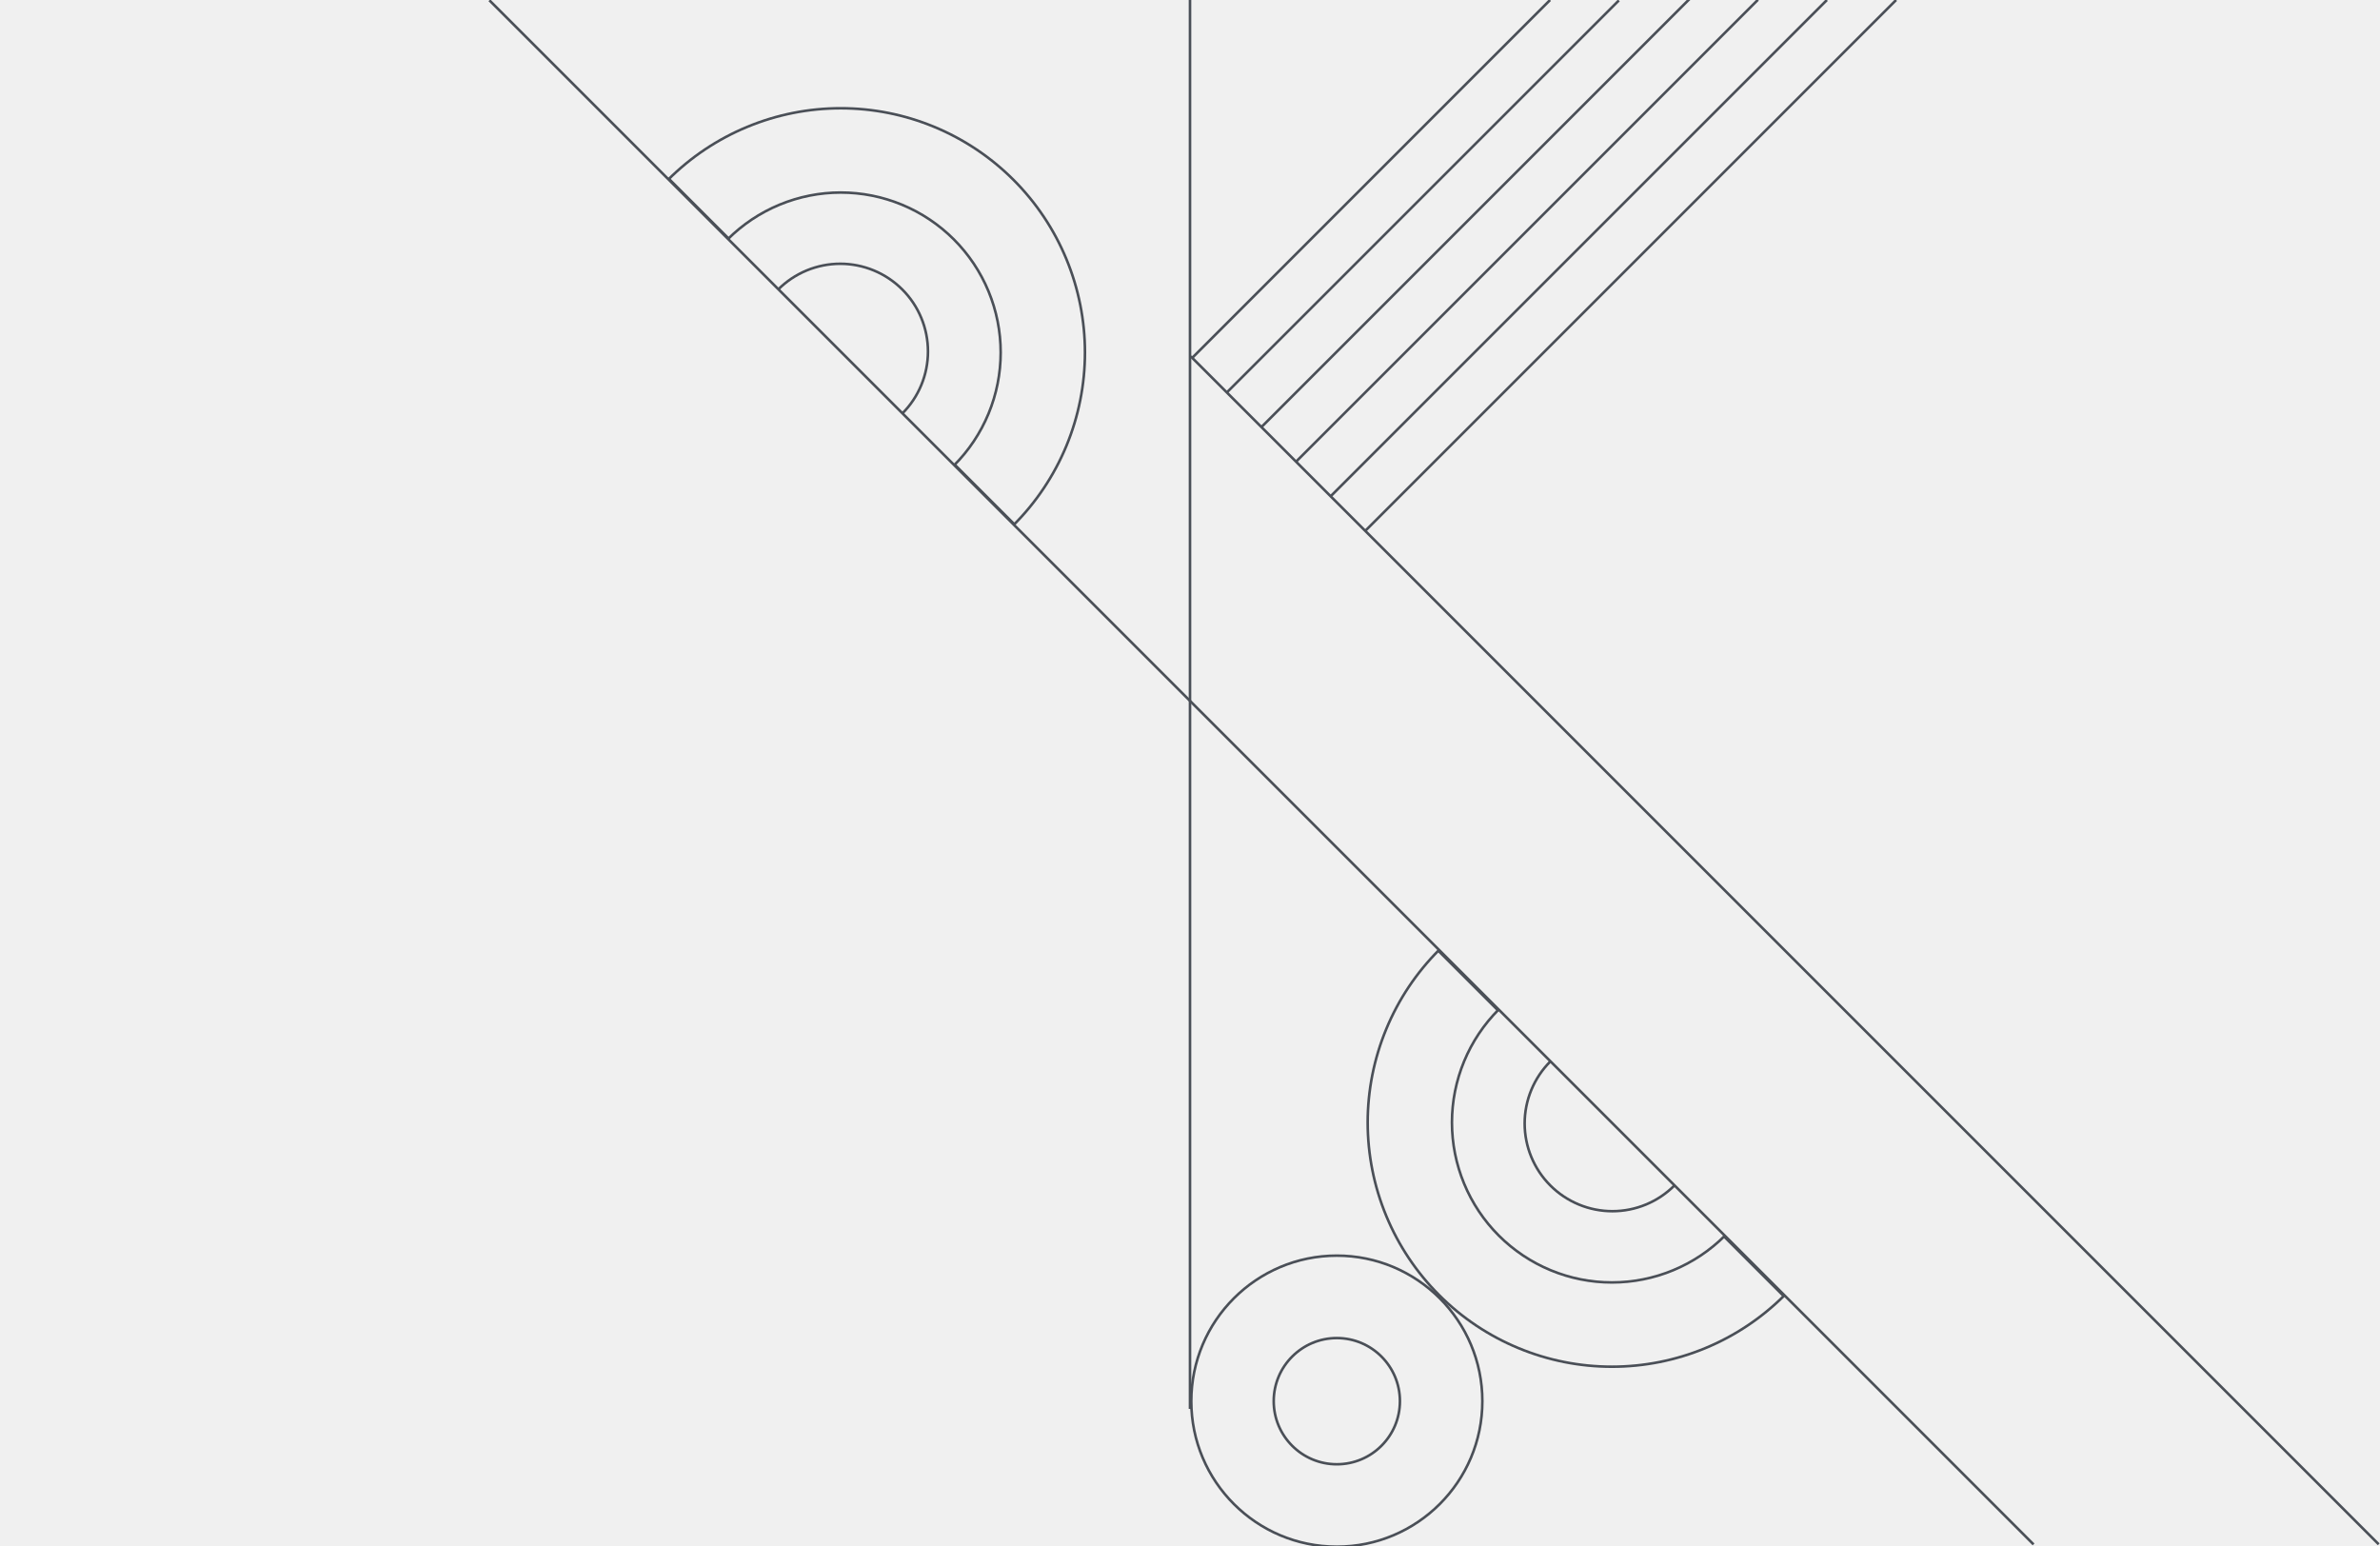
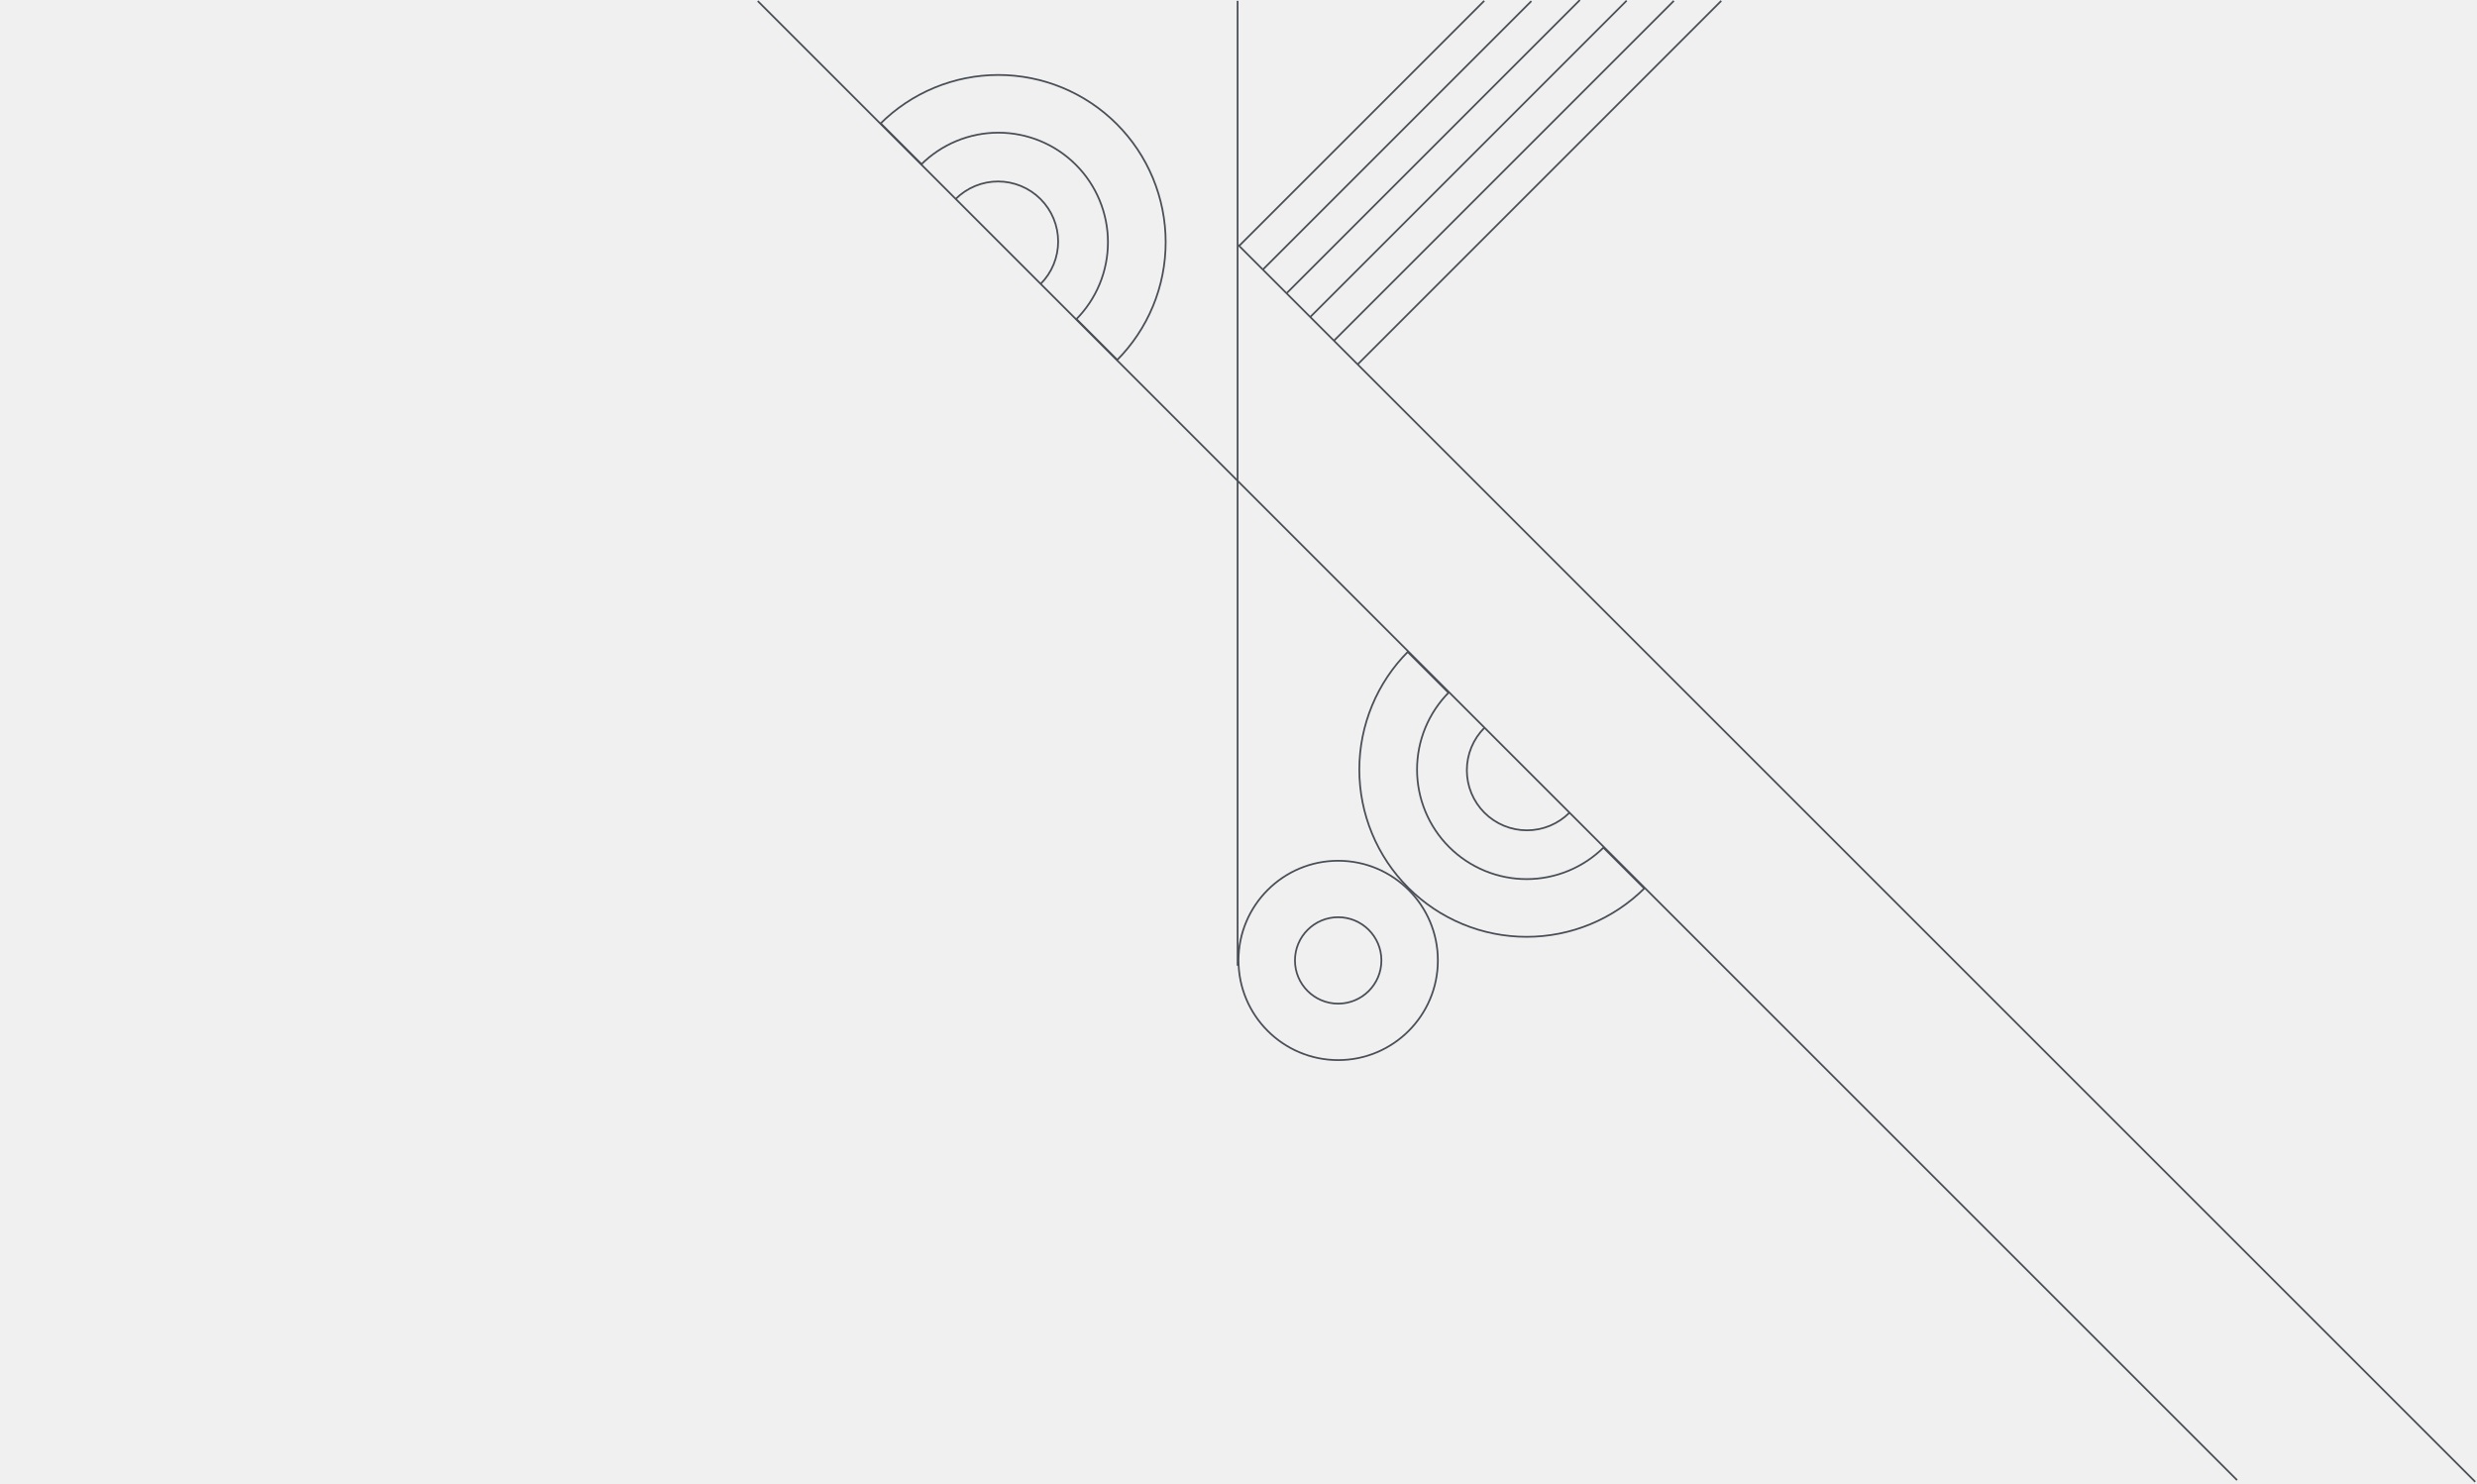
- <svg xmlns="http://www.w3.org/2000/svg" width="924" height="600" viewBox="0 0 924 600" fill="none">
-   <mask id="path-1-inside-1_4059_135" fill="white">
-     <path d="M258.998 69.45C267.849 60.599 278.357 53.578 289.922 48.787C301.486 43.997 313.881 41.532 326.398 41.532C338.916 41.532 351.311 43.997 362.875 48.787C374.44 53.578 384.948 60.599 393.799 69.45C402.65 78.301 409.671 88.809 414.461 100.373C419.251 111.938 421.717 124.333 421.717 136.85C421.717 149.367 419.251 161.762 414.461 173.327C409.671 184.891 402.65 195.399 393.799 204.25L369.957 180.408C375.677 174.688 380.214 167.897 383.31 160.424C386.406 152.95 387.999 144.94 387.999 136.85C387.999 128.76 386.406 120.75 383.31 113.276C380.214 105.803 375.677 99.012 369.957 93.292C364.237 87.572 357.446 83.034 349.972 79.938C342.498 76.843 334.488 75.249 326.398 75.249C318.309 75.249 310.299 76.843 302.825 79.938C295.351 83.034 288.56 87.572 282.84 93.292L258.998 69.45Z" />
+ <svg xmlns="http://www.w3.org/2000/svg" width="1404" height="841" viewBox="0 0 1404 841" fill="none">
+   <mask id="path-1-inside-1_4080_300" fill="white">
+     <path d="M498.498 69.915C507.349 61.064 517.857 54.043 529.422 49.253C540.986 44.462 553.381 41.997 565.898 41.997C578.416 41.997 590.811 44.462 602.375 49.253C613.94 54.043 624.448 61.064 633.299 69.915C642.15 78.766 649.171 89.274 653.961 100.839C658.751 112.403 661.217 124.798 661.217 137.315C661.217 149.833 658.751 162.228 653.961 173.792C649.171 185.357 642.15 195.864 633.299 204.716L609.457 180.874C615.177 175.153 619.714 168.363 622.81 160.889C625.906 153.415 627.499 145.405 627.499 137.315C627.499 129.226 625.906 121.215 622.81 113.742C619.714 106.268 615.177 99.477 609.457 93.757C603.737 88.037 596.946 83.499 589.472 80.404C581.998 77.308 573.988 75.715 565.898 75.715C557.809 75.715 549.799 77.308 542.325 80.404C534.851 83.499 528.06 88.037 522.34 93.757L498.498 69.915Z" />
  </mask>
-   <path d="M258.998 69.45C267.849 60.599 278.357 53.578 289.922 48.787C301.486 43.997 313.881 41.532 326.398 41.532C338.916 41.532 351.311 43.997 362.875 48.787C374.44 53.578 384.948 60.599 393.799 69.45C402.65 78.301 409.671 88.809 414.461 100.373C419.251 111.938 421.717 124.333 421.717 136.85C421.717 149.367 419.251 161.762 414.461 173.327C409.671 184.891 402.65 195.399 393.799 204.25L369.957 180.408C375.677 174.688 380.214 167.897 383.31 160.424C386.406 152.95 387.999 144.94 387.999 136.85C387.999 128.76 386.406 120.75 383.31 113.276C380.214 105.803 375.677 99.012 369.957 93.292C364.237 87.572 357.446 83.034 349.972 79.938C342.498 76.843 334.488 75.249 326.398 75.249C318.309 75.249 310.299 76.843 302.825 79.938C295.351 83.034 288.56 87.572 282.84 93.292L258.998 69.45Z" stroke="#4A4F57" stroke-width="2" mask="url(#path-1-inside-1_4059_135)" />
-   <mask id="path-2-inside-2_4059_135" fill="white">
-     <path d="M693.2 503.201C684.349 512.052 673.842 519.073 662.277 523.863C650.712 528.653 638.318 531.119 625.8 531.119C613.283 531.119 600.888 528.653 589.324 523.863C577.759 519.073 567.251 512.052 558.4 503.201C549.549 494.349 542.528 483.842 537.738 472.277C532.947 460.713 530.482 448.318 530.482 435.8C530.482 423.283 532.947 410.888 537.738 399.324C542.528 387.759 549.549 377.251 558.4 368.4L582.242 392.242C576.522 397.962 571.984 404.753 568.889 412.227C565.793 419.701 564.2 427.711 564.2 435.8C564.2 443.89 565.793 451.9 568.889 459.374C571.984 466.848 576.522 473.639 582.242 479.359C587.962 485.079 594.753 489.616 602.227 492.712C609.7 495.808 617.711 497.401 625.8 497.401C633.89 497.401 641.9 495.808 649.374 492.712C656.848 489.616 663.638 485.079 669.359 479.359L693.2 503.201Z" />
+   <path d="M498.498 69.915C507.349 61.064 517.857 54.043 529.422 49.253C540.986 44.462 553.381 41.997 565.898 41.997C578.416 41.997 590.811 44.462 602.375 49.253C613.94 54.043 624.448 61.064 633.299 69.915C642.15 78.766 649.171 89.274 653.961 100.839C658.751 112.403 661.217 124.798 661.217 137.315C661.217 149.833 658.751 162.228 653.961 173.792C649.171 185.357 642.15 195.864 633.299 204.716L609.457 180.874C615.177 175.153 619.714 168.363 622.81 160.889C625.906 153.415 627.499 145.405 627.499 137.315C627.499 129.226 625.906 121.215 622.81 113.742C619.714 106.268 615.177 99.477 609.457 93.757C603.737 88.037 596.946 83.499 589.472 80.404C581.998 77.308 573.988 75.715 565.898 75.715C557.809 75.715 549.799 77.308 542.325 80.404C534.851 83.499 528.06 88.037 522.34 93.757L498.498 69.915Z" stroke="#4A4F57" stroke-width="2" mask="url(#path-1-inside-1_4080_300)" />
+   <mask id="path-2-inside-2_4080_300" fill="white">
+     <path d="M932.701 503.666C923.85 512.517 913.342 519.538 901.777 524.328C890.213 529.119 877.818 531.584 865.301 531.584C852.783 531.584 840.389 529.119 828.824 524.328C817.259 519.538 806.752 512.517 797.901 503.666C789.049 494.815 782.028 484.307 777.238 472.742C772.448 461.178 769.982 448.783 769.982 436.266C769.982 423.748 772.448 411.354 777.238 399.789C782.028 388.224 789.049 377.717 797.901 368.866L821.742 392.707C816.022 398.428 811.485 405.218 808.389 412.692C805.293 420.166 803.7 428.176 803.7 436.266C803.7 444.355 805.293 452.366 808.389 459.839C811.485 467.313 816.022 474.104 821.742 479.824C827.463 485.544 834.253 490.082 841.727 493.177C849.201 496.273 857.211 497.866 865.301 497.866C873.39 497.866 881.401 496.273 888.874 493.177C896.348 490.082 903.139 485.544 908.859 479.824L932.701 503.666Z" />
  </mask>
-   <path d="M693.2 503.201C684.349 512.052 673.842 519.073 662.277 523.863C650.712 528.653 638.318 531.119 625.8 531.119C613.283 531.119 600.888 528.653 589.324 523.863C577.759 519.073 567.251 512.052 558.4 503.201C549.549 494.349 542.528 483.842 537.738 472.277C532.947 460.713 530.482 448.318 530.482 435.8C530.482 423.283 532.947 410.888 537.738 399.324C542.528 387.759 549.549 377.251 558.4 368.4L582.242 392.242C576.522 397.962 571.984 404.753 568.889 412.227C565.793 419.701 564.2 427.711 564.2 435.8C564.2 443.89 565.793 451.9 568.889 459.374C571.984 466.848 576.522 473.639 582.242 479.359C587.962 485.079 594.753 489.616 602.227 492.712C609.7 495.808 617.711 497.401 625.8 497.401C633.89 497.401 641.9 495.808 649.374 492.712C656.848 489.616 663.638 485.079 669.359 479.359L693.2 503.201Z" stroke="#4A4F57" stroke-width="2" mask="url(#path-2-inside-2_4059_135)" />
-   <path d="M350.295 160.552C353.458 157.389 355.967 153.635 357.678 149.502C359.39 145.37 360.271 140.941 360.271 136.468C360.271 131.995 359.39 127.566 357.678 123.434C355.967 119.302 353.458 115.547 350.295 112.384C347.132 109.222 343.377 106.713 339.245 105.001C335.113 103.289 330.684 102.408 326.211 102.408C321.738 102.408 317.309 103.289 313.177 105.001C309.044 106.713 305.29 109.222 302.127 112.384" stroke="#4A4F57" />
-   <path d="M601.904 412.098C598.741 415.26 596.232 419.015 594.521 423.147C592.809 427.28 591.928 431.709 591.928 436.182C591.928 440.654 592.809 445.083 594.521 449.216C596.232 453.348 598.741 457.103 601.904 460.266C605.067 463.428 608.821 465.937 612.954 467.649C617.086 469.361 621.515 470.242 625.988 470.242C630.461 470.242 634.89 469.361 639.022 467.649C643.154 465.937 646.909 463.428 650.072 460.266" stroke="#4A4F57" />
-   <path d="M463 138.794L601.794 -5.12163e-05" stroke="#4A4F57" />
-   <path d="M476.436 152.229L628.5 0.165" stroke="#4A4F57" />
-   <path d="M489.871 165.664L656 -0.465" stroke="#4A4F57" />
-   <path d="M503.305 179.099L682.5 -0.096" stroke="#4A4F57" />
-   <path d="M516.74 192.535L709.275 -9.13697e-06" stroke="#4A4F57" />
-   <path d="M923.5 599.576L462.272 138.348" stroke="#4A4F57" />
-   <path d="M789.5 599.615L190 0.115" stroke="#4A4F57" />
-   <path d="M530.176 205.969L736.145 -6.23415e-06" stroke="#4A4F57" />
-   <path d="M462 547L462 0" stroke="#4A4F57" />
-   <circle cx="519" cy="544" r="56.5" stroke="#4A4F57" />
-   <circle cx="519" cy="544" r="24.5" stroke="#4A4F57" />
+   <path d="M932.701 503.666C923.85 512.517 913.342 519.538 901.777 524.328C890.213 529.119 877.818 531.584 865.301 531.584C852.783 531.584 840.389 529.119 828.824 524.328C817.259 519.538 806.752 512.517 797.901 503.666C789.049 494.815 782.028 484.307 777.238 472.742C772.448 461.178 769.982 448.783 769.982 436.266C769.982 423.748 772.448 411.354 777.238 399.789C782.028 388.224 789.049 377.717 797.901 368.866L821.742 392.707C816.022 398.428 811.485 405.218 808.389 412.692C805.293 420.166 803.7 428.176 803.7 436.266C803.7 444.355 805.293 452.366 808.389 459.839C811.485 467.313 816.022 474.104 821.742 479.824C827.463 485.544 834.253 490.082 841.727 493.177C849.201 496.273 857.211 497.866 865.301 497.866C873.39 497.866 881.401 496.273 888.874 493.177C896.348 490.082 903.139 485.544 908.859 479.824L932.701 503.666Z" stroke="#4A4F57" stroke-width="2" mask="url(#path-2-inside-2_4080_300)" />
+   <path d="M589.795 161.018C592.958 157.855 595.467 154.1 597.178 149.968C598.89 145.835 599.771 141.406 599.771 136.934C599.771 132.461 598.89 128.032 597.178 123.899C595.467 119.767 592.958 116.012 589.795 112.85C586.632 109.687 582.877 107.178 578.745 105.466C574.613 103.755 570.184 102.874 565.711 102.874C561.238 102.874 556.809 103.755 552.677 105.466C548.544 107.178 544.79 109.687 541.627 112.85" stroke="#4A4F57" />
+   <path d="M841.404 412.563C838.242 415.726 835.733 419.48 834.021 423.613C832.309 427.745 831.428 432.174 831.428 436.647C831.428 441.12 832.309 445.549 834.021 449.681C835.733 453.813 838.242 457.568 841.404 460.731C844.567 463.894 848.322 466.403 852.454 468.114C856.586 469.826 861.015 470.707 865.488 470.707C869.961 470.707 874.39 469.826 878.522 468.114C882.655 466.403 886.41 463.894 889.572 460.731" stroke="#4A4F57" />
+   <path d="M702.5 139.26L841.294 0.465" stroke="#4A4F57" />
+   <path d="M715.936 152.694L868 0.63" stroke="#4A4F57" />
+   <path d="M729.371 166.129L895.5 2.14122e-06" stroke="#4A4F57" />
+   <path d="M742.805 179.564L922 0.37" stroke="#4A4F57" />
+   <path d="M756.24 193L948.775 0.465" stroke="#4A4F57" />
+   <path d="M1403 840.042L701.771 138.813" stroke="#4A4F57" />
+   <path d="M1268 839.08L429.5 0.58" stroke="#4A4F57" />
+   <path d="M769.676 206.434L975.645 0.465" stroke="#4A4F57" />
+   <path d="M701.5 547.465L701.5 0.465" stroke="#4A4F57" />
+   <circle cx="758.5" cy="544.465" r="56.5" stroke="#4A4F57" />
+   <circle cx="758.5" cy="544.465" r="24.5" stroke="#4A4F57" />
</svg>
